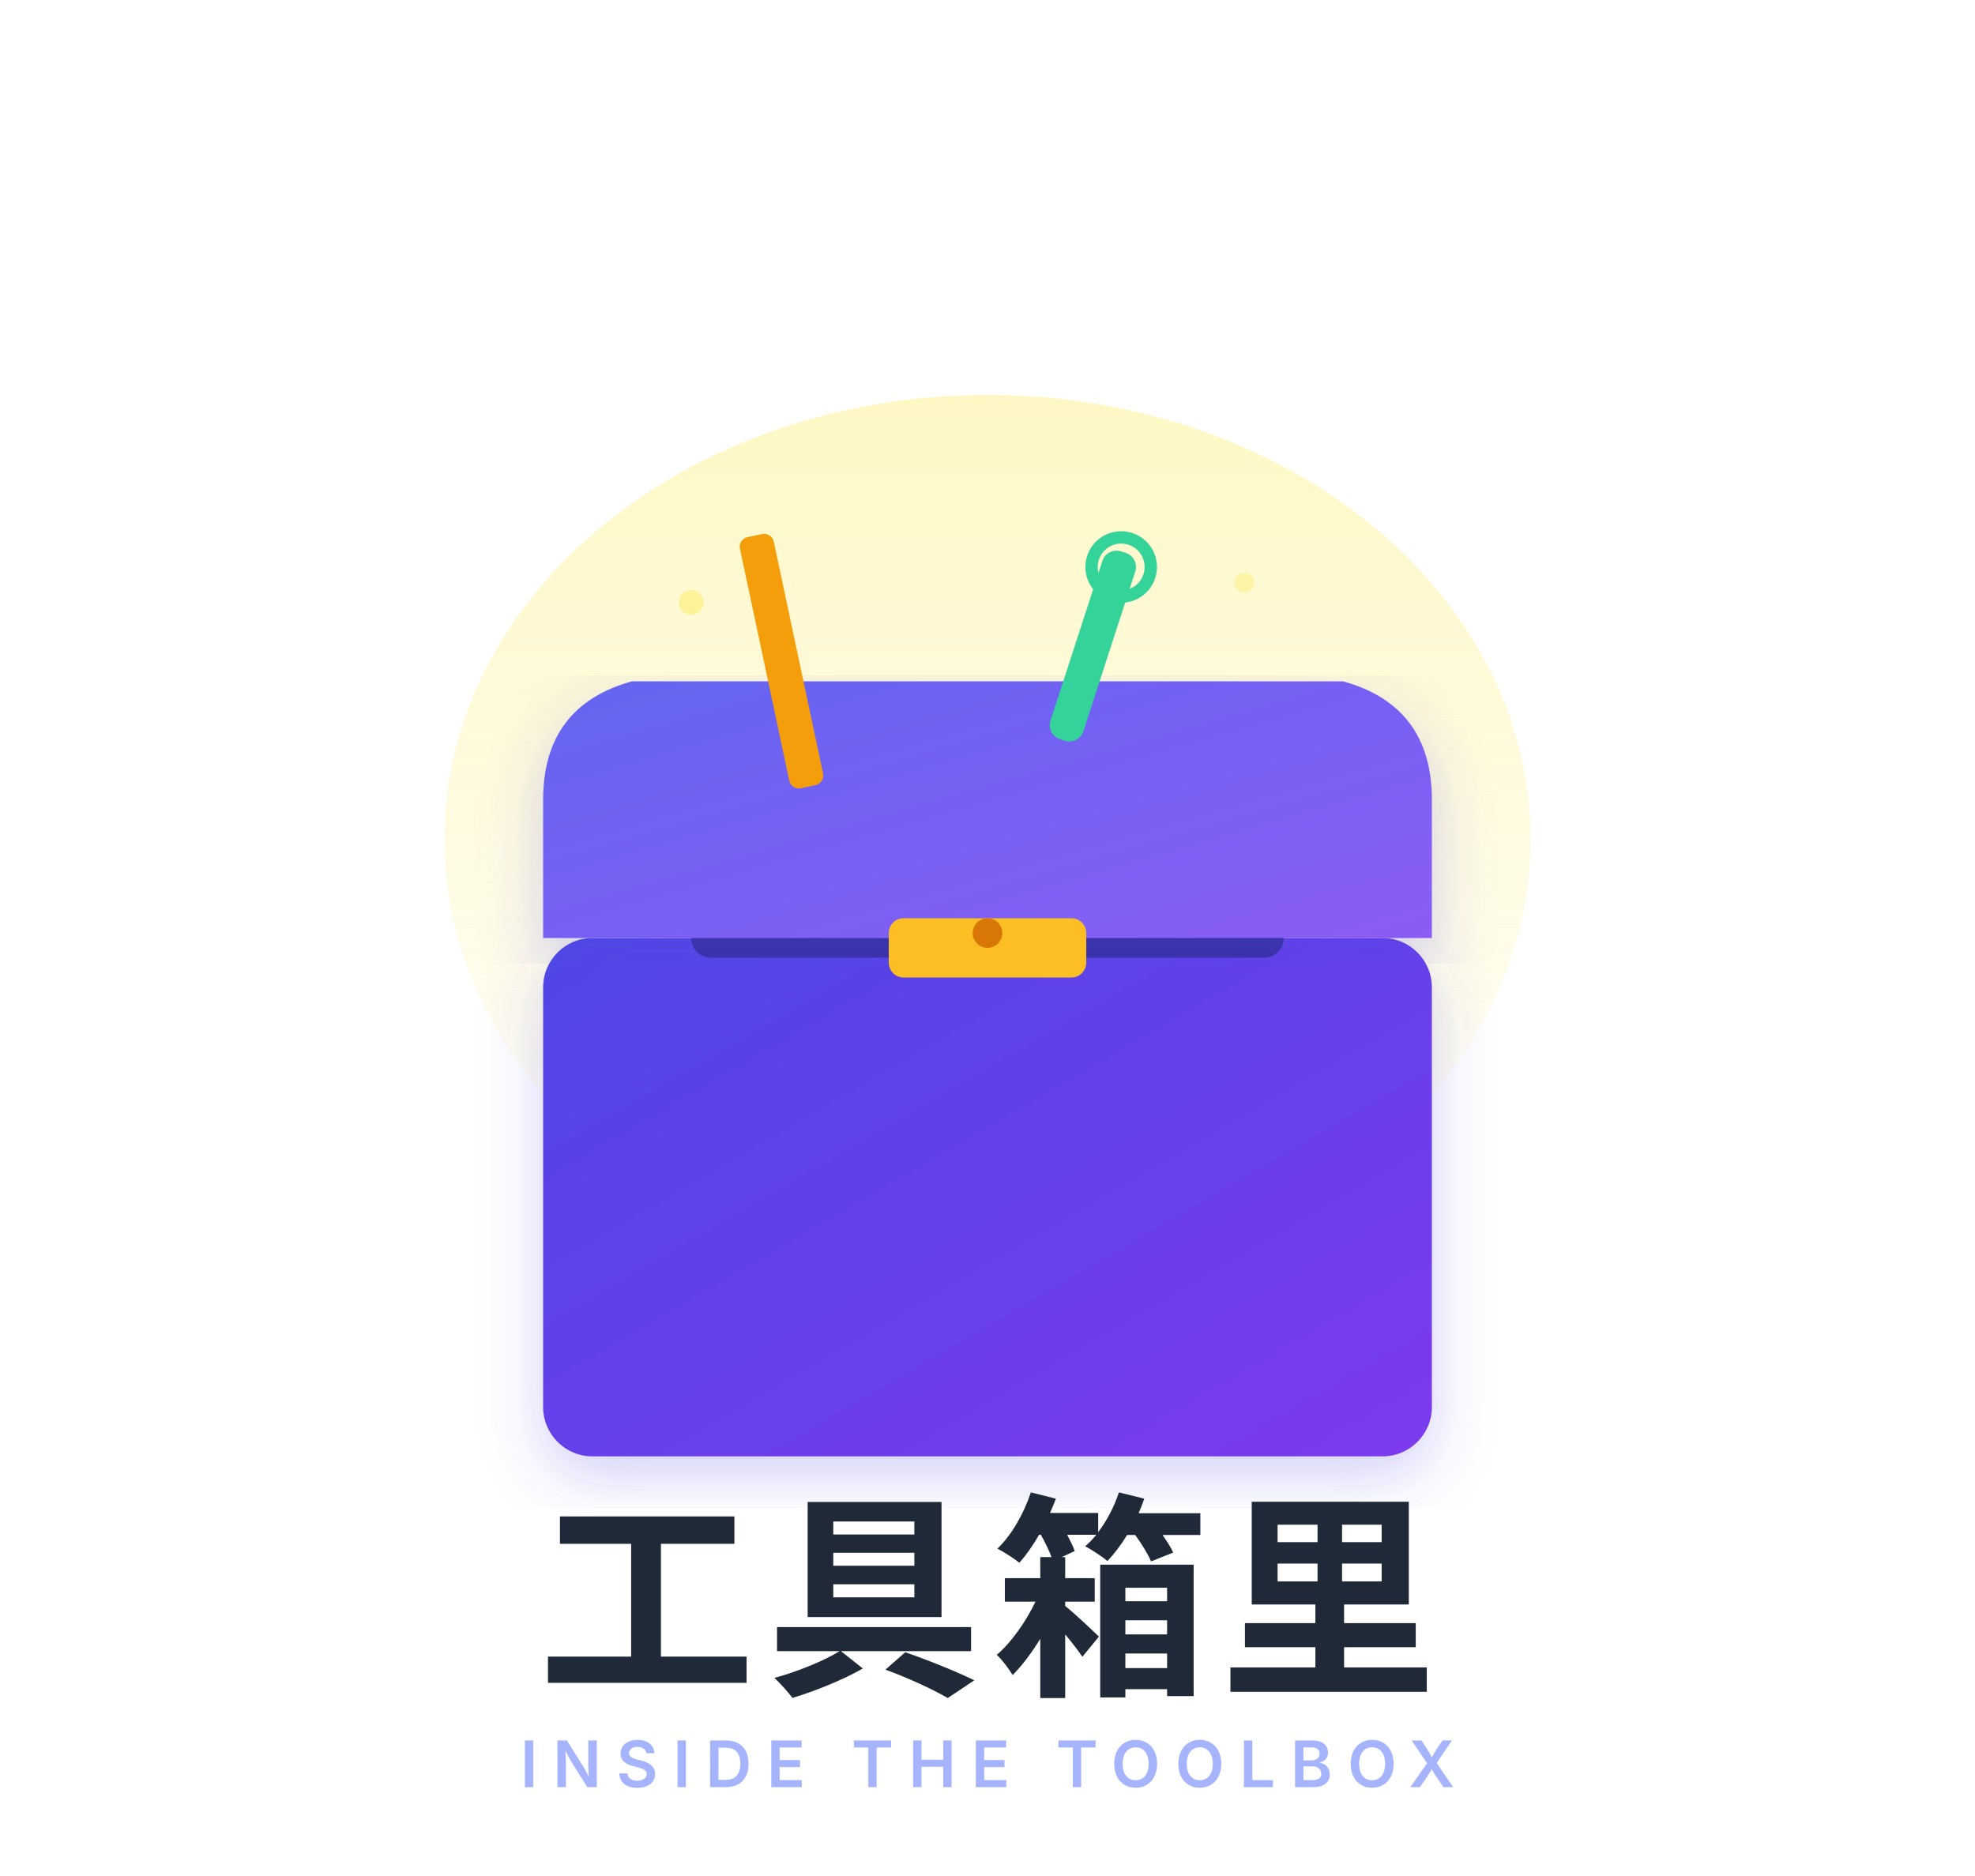
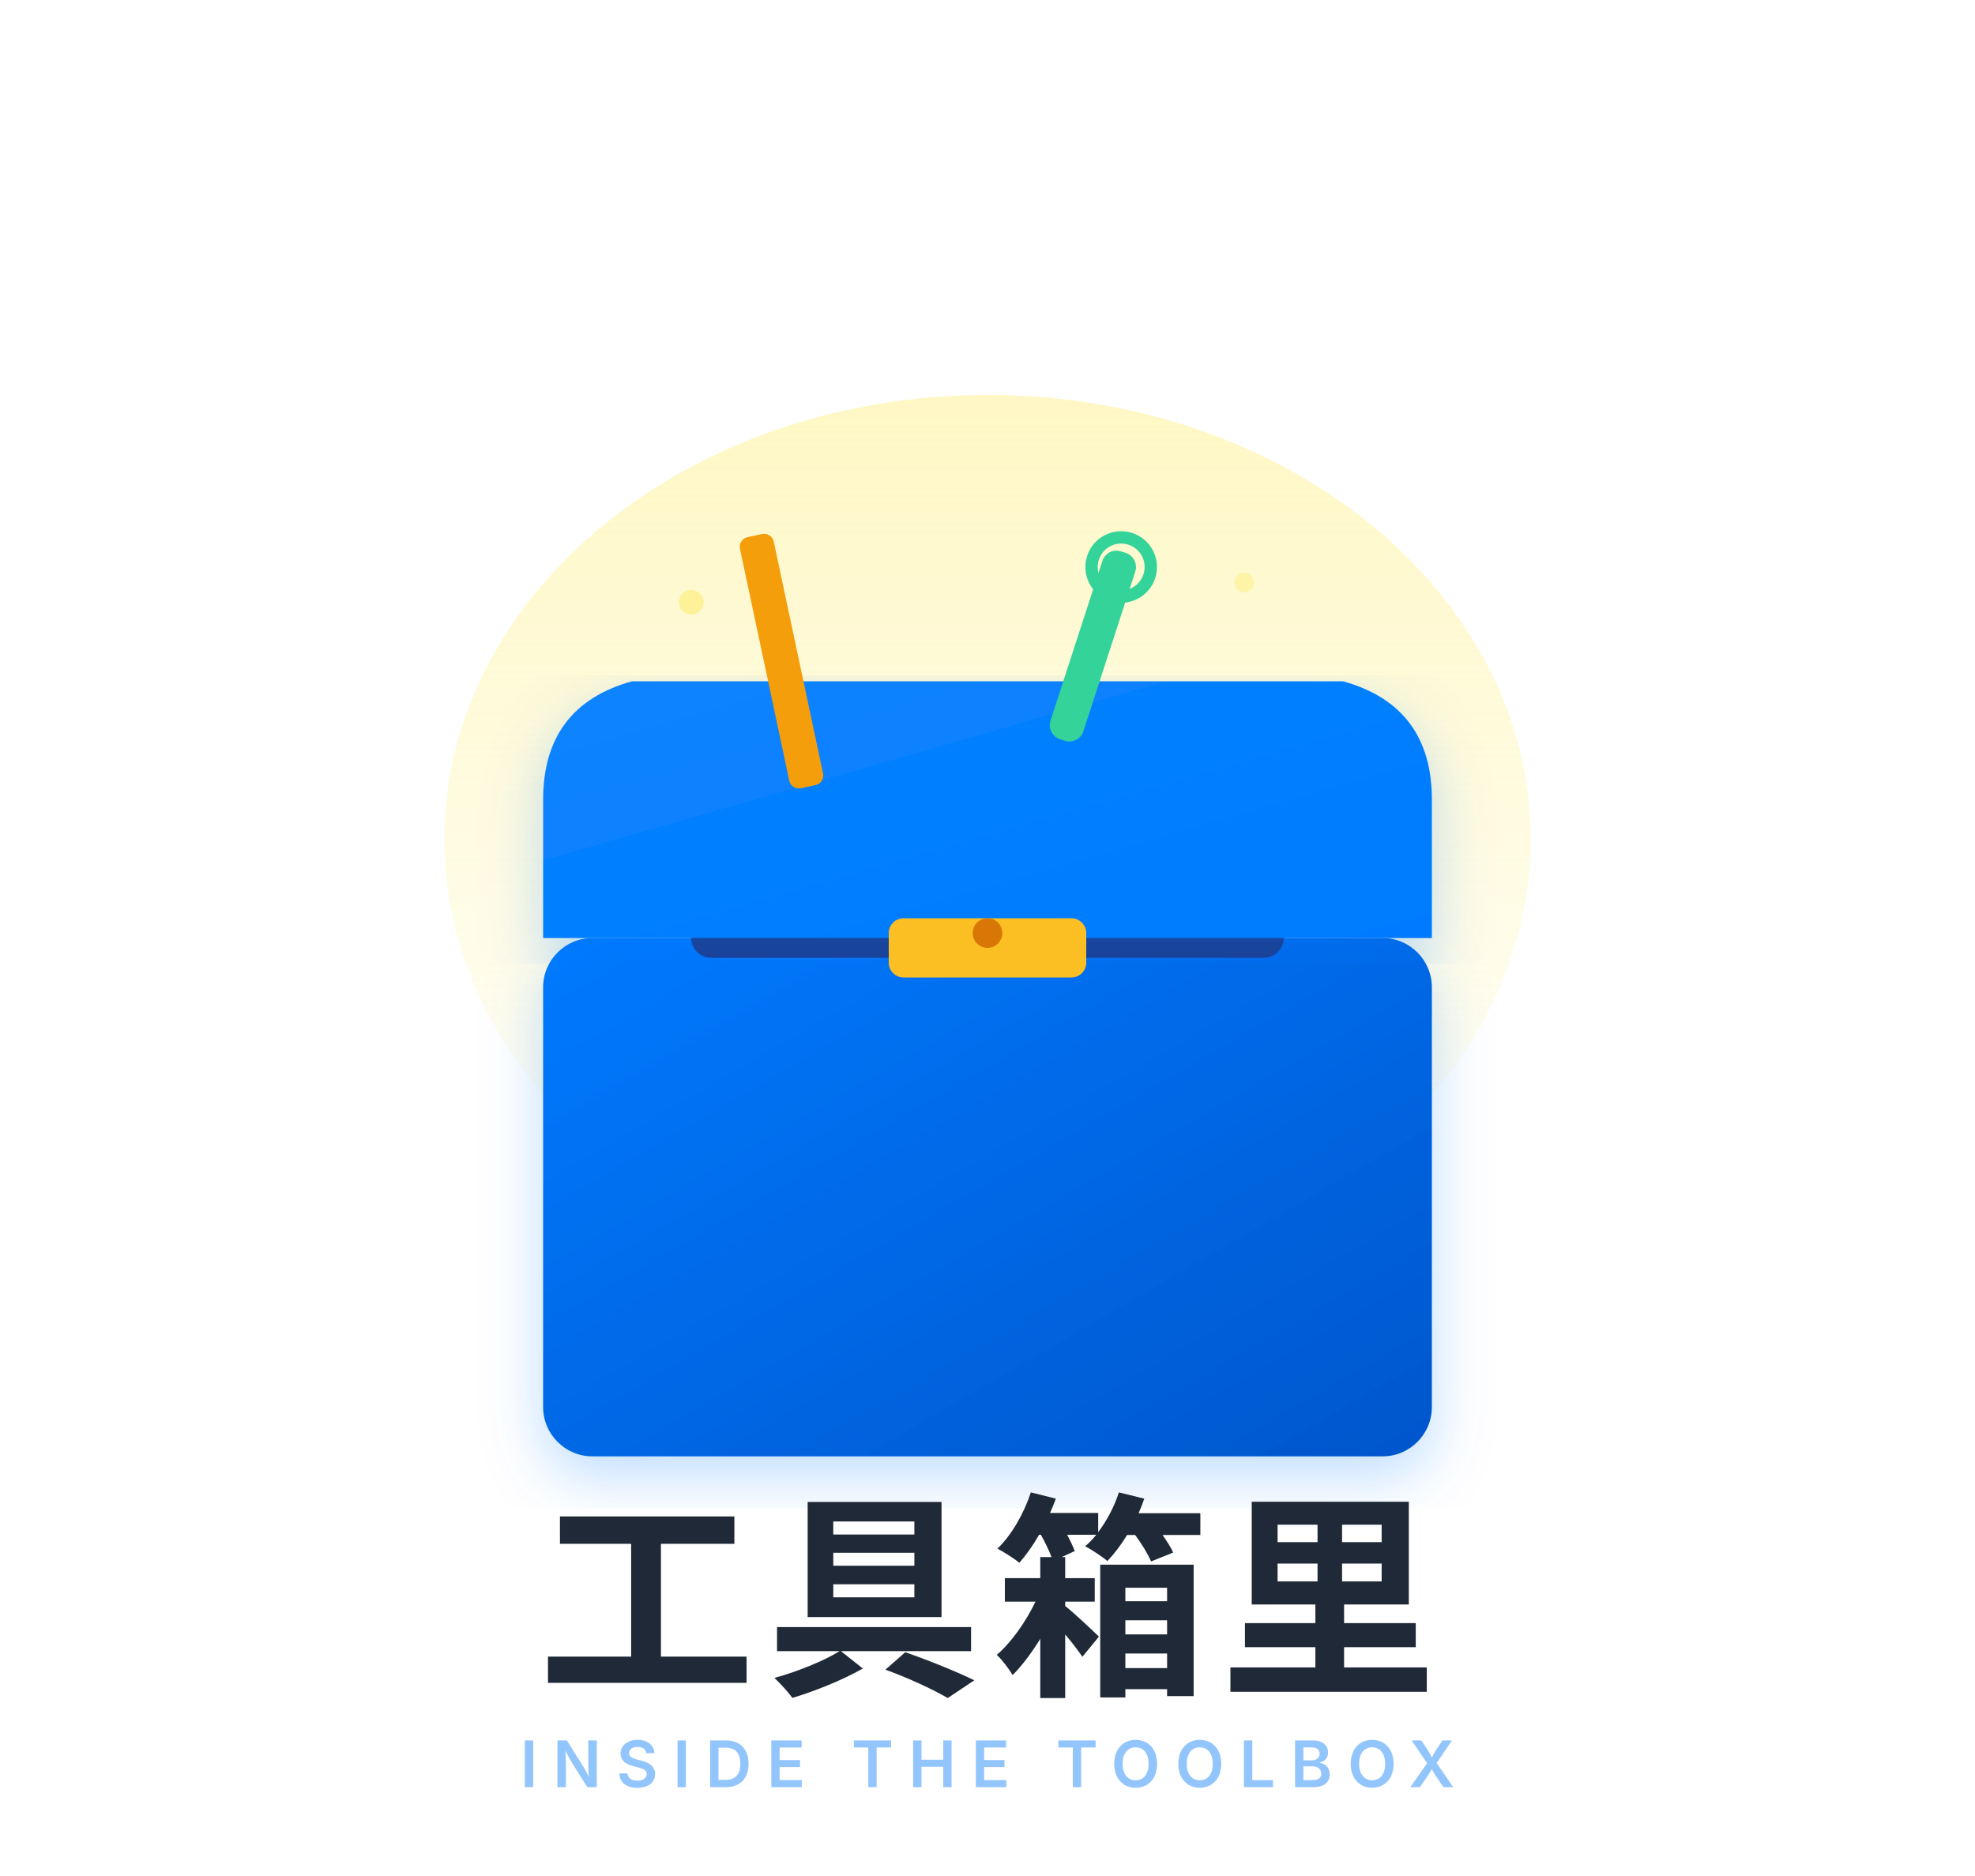
<svg xmlns="http://www.w3.org/2000/svg" viewBox="0 0 400 380" width="300">
  <defs>
    <linearGradient id="mg" x1="0%" y1="0%" x2="100%" y2="100%">
-       <stop offset="0%" stop-color="#4f46e5" />
-       <stop offset="100%" stop-color="#7c3aed" />
+       <stop offset="0%" stop-color="#007AFF" />
+       <stop offset="100%" stop-color="#0056CC" />
    </linearGradient>
    <linearGradient id="ml" x1="0%" y1="0%" x2="100%" y2="100%">
-       <stop offset="0%" stop-color="#6366f1" />
-       <stop offset="100%" stop-color="#8b5cf6" />
+       <stop offset="0%" stop-color="#0a84ff" />
+       <stop offset="100%" stop-color="#007AFF" />
    </linearGradient>
    <linearGradient id="glow" x1="50%" y1="0%" x2="50%" y2="100%">
      <stop offset="0%" stop-color="#fef08a" stop-opacity="0.5" />
      <stop offset="100%" stop-color="#fef08a" stop-opacity="0" />
    </linearGradient>
    <filter id="shadow">
-       <feDropShadow dx="0" dy="4" stdDeviation="6" flood-color="#4f46e5" flood-opacity="0.25" />
+       <feDropShadow dx="0" dy="4" stdDeviation="6" flood-color="#007AFF" flood-opacity="0.25" />
    </filter>
  </defs>
  <ellipse cx="200" cy="170" rx="110" ry="90" fill="url(#glow)" />
  <rect x="110" y="190" width="180" height="105" rx="10" fill="url(#mg)" filter="url(#shadow)" />
-   <rect x="140" y="186" width="120" height="8" rx="4" fill="#3730a3" />
+   <rect x="140" y="186" width="120" height="8" rx="4" fill="#1e3a8a" />
  <path d="M 110 190 L 110 162 Q 110 143 128 138 L 272 138 Q 290 143 290 162 L 290 190 Z" fill="url(#ml)" filter="url(#shadow)" />
  <rect x="180" y="186" width="40" height="12" rx="3" fill="#fbbf24" />
  <circle cx="200" cy="189" r="3" fill="#d97706" />
  <rect x="155" y="108" width="7" height="52" rx="2" fill="#f59e0b" transform="rotate(-12, 158, 135)" />
  <g transform="translate(228, 112) rotate(18)">
    <rect x="-4" y="0" width="7" height="40" rx="3" fill="#34d399" />
    <circle cx="0" cy="3" r="6" fill="none" stroke="#34d399" stroke-width="2.5" />
  </g>
  <circle cx="140" cy="122" r="2.5" fill="#fef08a" opacity="0.8" />
  <circle cx="252" cy="118" r="2" fill="#fef08a" opacity="0.6" />
  <text x="200" y="340" font-family="'PingFang SC','Microsoft YaHei','Noto Sans SC',sans-serif" font-size="44" font-weight="700" fill="#1f2937" text-anchor="middle" letter-spacing="2">工具箱里</text>
-   <text x="200" y="362" font-family="'Inter','Segoe UI',sans-serif" font-size="13" fill="#a5b4fc" text-anchor="middle" letter-spacing="3" font-weight="600">INSIDE THE TOOLBOX</text>
+   <text x="200" y="362" font-family="'Inter','Segoe UI',sans-serif" font-size="13" fill="#93c5fd" text-anchor="middle" letter-spacing="3" font-weight="600">INSIDE THE TOOLBOX</text>
</svg>
